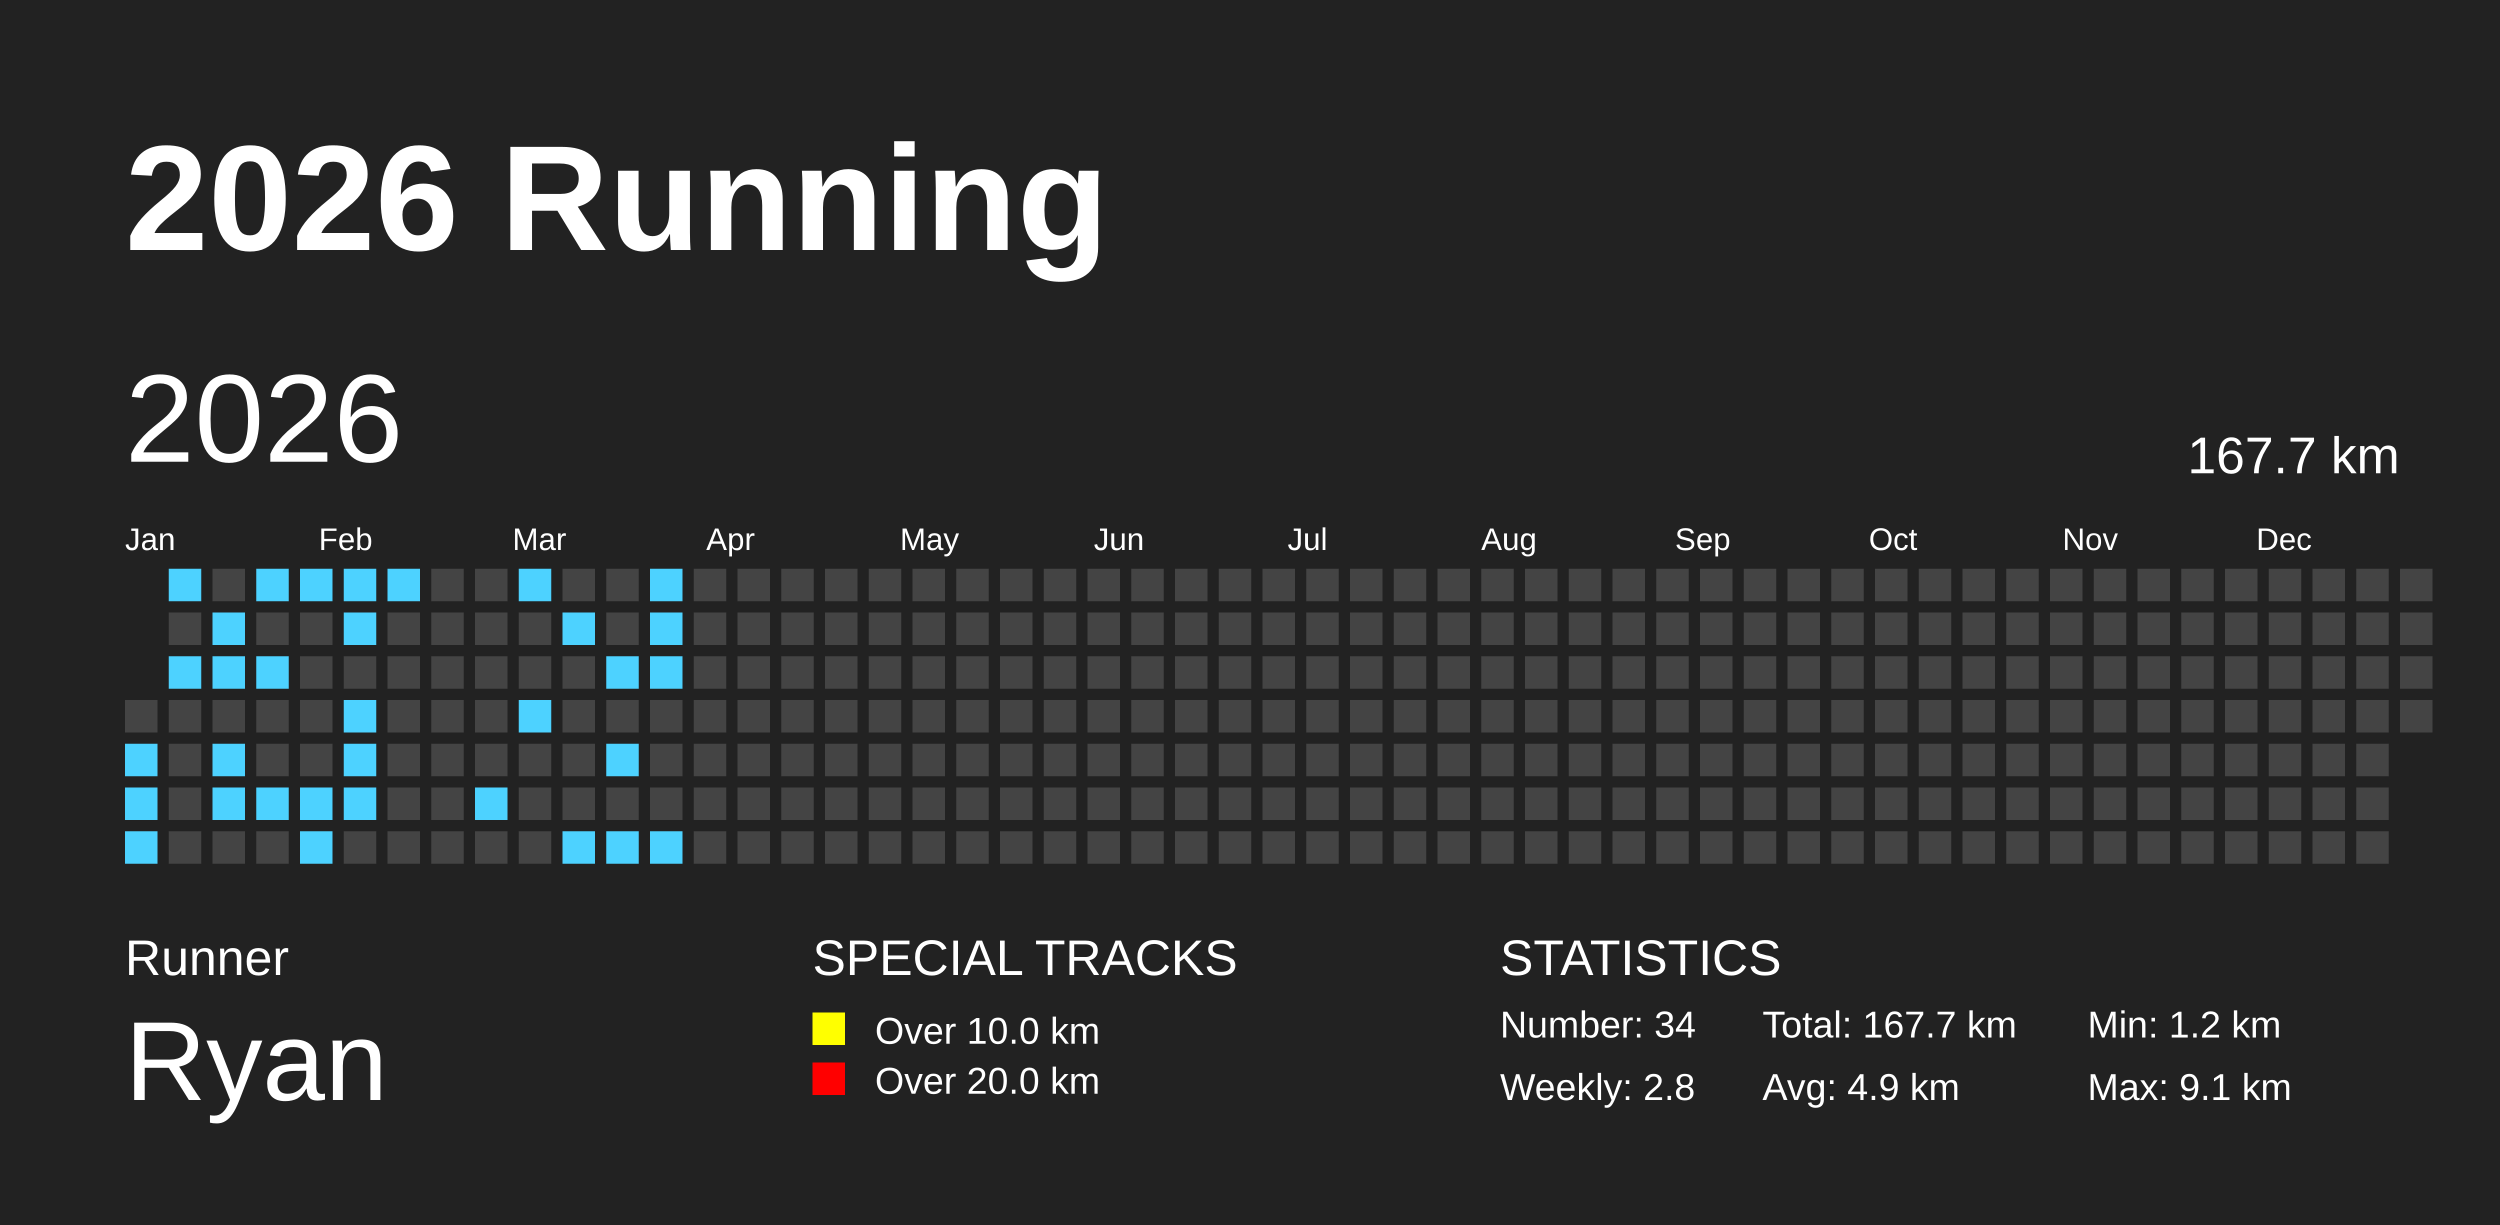
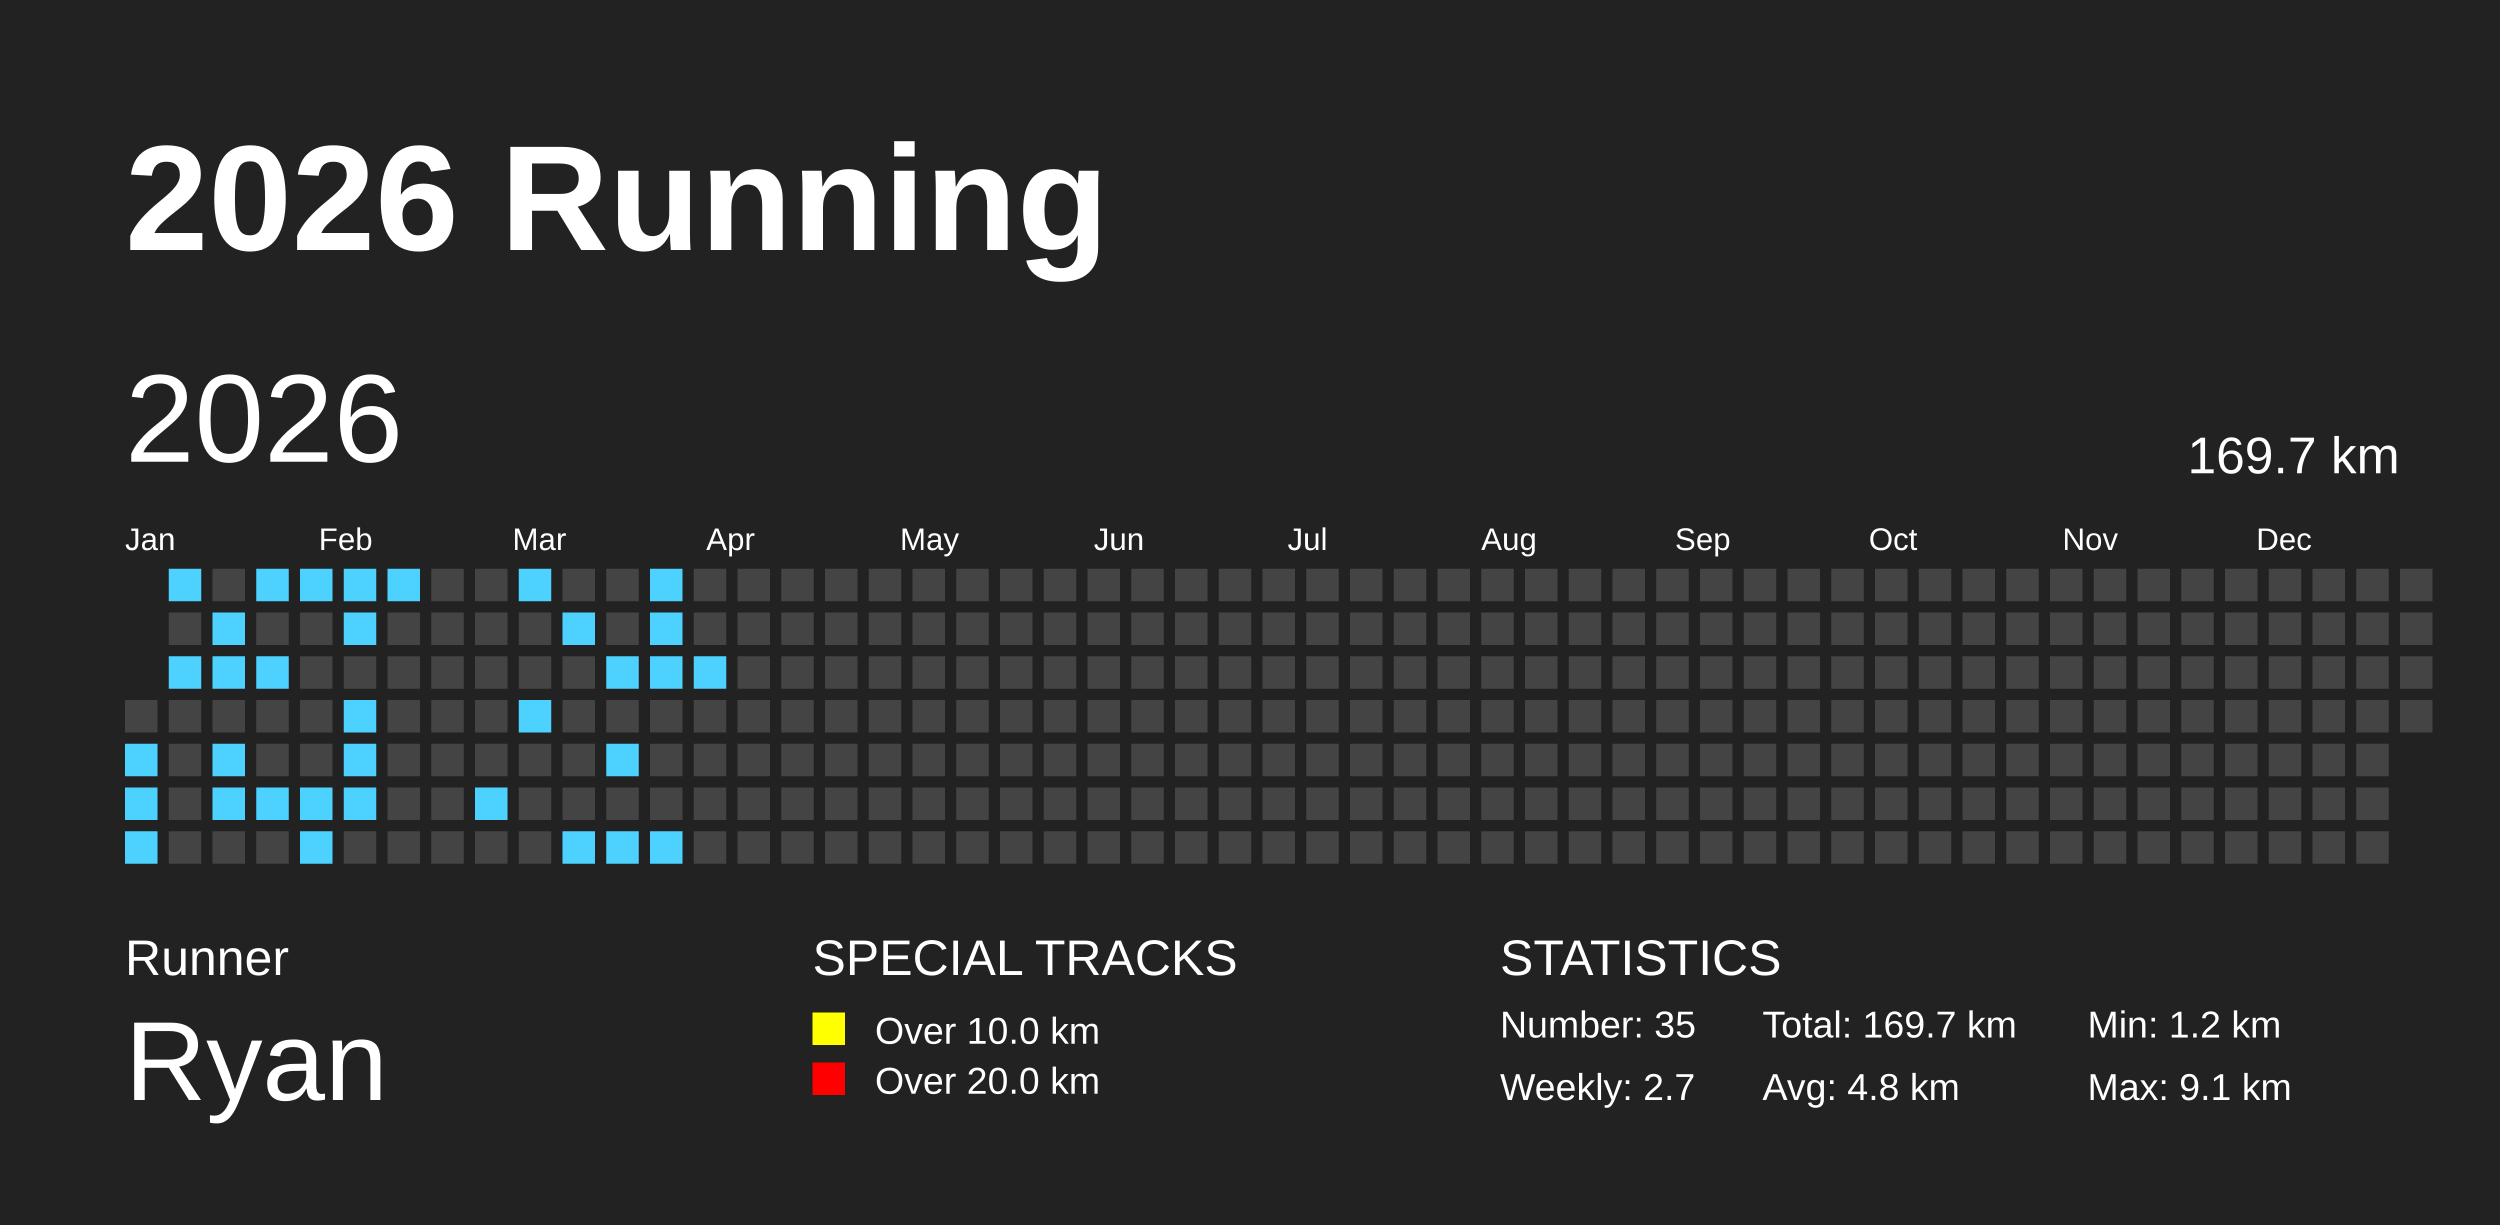
<svg xmlns="http://www.w3.org/2000/svg" baseProfile="full" height="98mm" version="1.1" viewBox="0,0,200,98" width="200mm">
  <defs />
  <rect fill="#222222" height="98" width="200" x="0" y="0" />
  <text fill="#FFFFFF" style="font-size:12px; font-family:Arial; font-weight:bold;" x="10" y="20">2026 Running</text>
  <text fill="#FFFFFF" style="font-size:4px; font-family:Arial" x="10" y="78">Runner</text>
  <text fill="#FFFFFF" style="font-size:9px; font-family:Arial" x="10" y="88">Ryan</text>
  <text fill="#FFFFFF" style="font-size:4px; font-family:Arial" x="65" y="78">SPECIAL TRACKS</text>
  <rect fill="yellow" height="2.6" width="2.6" x="65" y="81" />
  <text fill="#FFFFFF" style="font-size:3px; font-family:Arial" x="70" y="83.5">Over 10.0 km</text>
  <rect fill="red" height="2.6" width="2.6" x="65" y="85" />
  <text fill="#FFFFFF" style="font-size:3px; font-family:Arial" x="70" y="87.5">Over 20.0 km</text>
  <text fill="#FFFFFF" style="font-size:4px; font-family:Arial" x="120" y="78">STATISTICS</text>
-   <text fill="#FFFFFF" style="font-size:3px; font-family:Arial" x="120" y="83">Number: 34</text>
-   <text fill="#FFFFFF" style="font-size:3px; font-family:Arial" x="120" y="88">Weekly: 2.8</text>
-   <text fill="#FFFFFF" style="font-size:3px; font-family:Arial" x="141" y="83">Total: 167.7 km</text>
-   <text fill="#FFFFFF" style="font-size:3px; font-family:Arial" x="141" y="88">Avg: 4.9 km</text>
+   <text fill="#FFFFFF" style="font-size:3px; font-family:Arial" x="120" y="83">Number: 35</text>
+   <text fill="#FFFFFF" style="font-size:3px; font-family:Arial" x="120" y="88">Weekly: 2.7</text>
+   <text fill="#FFFFFF" style="font-size:3px; font-family:Arial" x="141" y="83">Total: 169.7 km</text>
+   <text fill="#FFFFFF" style="font-size:3px; font-family:Arial" x="141" y="88">Avg: 4.8 km</text>
  <text fill="#FFFFFF" style="font-size:3px; font-family:Arial" x="167" y="83">Min: 1.2 km</text>
  <text fill="#FFFFFF" style="font-size:3px; font-family:Arial" x="167" y="88">Max: 9.1 km</text>
  <text dominant-baseline="hanging" fill="#FFFFFF" style="font-size:10.0px; font-family:Arial;" x="10" y="30">2026</text>
-   <text dominant-baseline="hanging" fill="#FFFFFF" style="font-size:4.125px; font-family:Arial;" x="175" y="35">167.7 km</text>
+   <text dominant-baseline="hanging" fill="#FFFFFF" style="font-size:4.125px; font-family:Arial;" x="175" y="35">169.7 km</text>
  <text fill="#FFFFFF" style="font-size:2.5px; font-family:Arial" x="10.0" y="44">Jan</text>
  <text fill="#FFFFFF" style="font-size:2.5px; font-family:Arial" x="25.5" y="44">Feb</text>
  <text fill="#FFFFFF" style="font-size:2.5px; font-family:Arial" x="41.0" y="44">Mar</text>
  <text fill="#FFFFFF" style="font-size:2.5px; font-family:Arial" x="56.5" y="44">Apr</text>
  <text fill="#FFFFFF" style="font-size:2.5px; font-family:Arial" x="72.0" y="44">May</text>
  <text fill="#FFFFFF" style="font-size:2.5px; font-family:Arial" x="87.5" y="44">Jun</text>
  <text fill="#FFFFFF" style="font-size:2.5px; font-family:Arial" x="103.0" y="44">Jul</text>
  <text fill="#FFFFFF" style="font-size:2.5px; font-family:Arial" x="118.5" y="44">Aug</text>
  <text fill="#FFFFFF" style="font-size:2.5px; font-family:Arial" x="134.0" y="44">Sep</text>
  <text fill="#FFFFFF" style="font-size:2.5px; font-family:Arial" x="149.5" y="44">Oct</text>
  <text fill="#FFFFFF" style="font-size:2.5px; font-family:Arial" x="165.0" y="44">Nov</text>
  <text fill="#FFFFFF" style="font-size:2.5px; font-family:Arial" x="180.5" y="44">Dec</text>
  <rect fill="#444444" height="2.6" width="2.6" x="10.0" y="56.0" />
  <rect fill="#4DD2FF" height="2.6" width="2.6" x="10.0" y="59.5" />
  <rect fill="#4DD2FF" height="2.6" width="2.6" x="10.0" y="63.0" />
  <rect fill="#4DD2FF" height="2.6" width="2.6" x="10.0" y="66.5" />
  <rect fill="#4DD2FF" height="2.6" width="2.6" x="13.5" y="45.5" />
  <rect fill="#444444" height="2.6" width="2.6" x="13.5" y="49.0" />
  <rect fill="#4DD2FF" height="2.6" width="2.6" x="13.5" y="52.5" />
  <rect fill="#444444" height="2.6" width="2.6" x="13.5" y="56.0" />
  <rect fill="#444444" height="2.6" width="2.6" x="13.5" y="59.5" />
  <rect fill="#444444" height="2.6" width="2.6" x="13.5" y="63.0" />
  <rect fill="#444444" height="2.6" width="2.6" x="13.5" y="66.5" />
  <rect fill="#444444" height="2.6" width="2.6" x="17.0" y="45.5" />
  <rect fill="#4DD2FF" height="2.6" width="2.6" x="17.0" y="49.0" />
  <rect fill="#4DD2FF" height="2.6" width="2.6" x="17.0" y="52.5" />
  <rect fill="#444444" height="2.6" width="2.6" x="17.0" y="56.0" />
  <rect fill="#4DD2FF" height="2.6" width="2.6" x="17.0" y="59.5" />
  <rect fill="#4DD2FF" height="2.6" width="2.6" x="17.0" y="63.0" />
  <rect fill="#444444" height="2.6" width="2.6" x="17.0" y="66.5" />
  <rect fill="#4DD2FF" height="2.6" width="2.6" x="20.5" y="45.5" />
  <rect fill="#444444" height="2.6" width="2.6" x="20.5" y="49.0" />
  <rect fill="#4DD2FF" height="2.6" width="2.6" x="20.5" y="52.5" />
  <rect fill="#444444" height="2.6" width="2.6" x="20.5" y="56.0" />
  <rect fill="#444444" height="2.6" width="2.6" x="20.5" y="59.5" />
  <rect fill="#4DD2FF" height="2.6" width="2.6" x="20.5" y="63.0" />
  <rect fill="#444444" height="2.6" width="2.6" x="20.5" y="66.5" />
  <rect fill="#4DD2FF" height="2.6" width="2.6" x="24.0" y="45.5" />
  <rect fill="#444444" height="2.6" width="2.6" x="24.0" y="49.0" />
  <rect fill="#444444" height="2.6" width="2.6" x="24.0" y="52.5" />
  <rect fill="#444444" height="2.6" width="2.6" x="24.0" y="56.0" />
  <rect fill="#444444" height="2.6" width="2.6" x="24.0" y="59.5" />
  <rect fill="#4DD2FF" height="2.6" width="2.6" x="24.0" y="63.0" />
  <rect fill="#4DD2FF" height="2.6" width="2.6" x="24.0" y="66.5" />
  <rect fill="#4DD2FF" height="2.6" width="2.6" x="27.5" y="45.5" />
  <rect fill="#4DD2FF" height="2.6" width="2.6" x="27.5" y="49.0" />
  <rect fill="#444444" height="2.6" width="2.6" x="27.5" y="52.5" />
  <rect fill="#4DD2FF" height="2.6" width="2.6" x="27.5" y="56.0" />
  <rect fill="#4DD2FF" height="2.6" width="2.6" x="27.5" y="59.5" />
  <rect fill="#4DD2FF" height="2.6" width="2.6" x="27.5" y="63.0" />
  <rect fill="#444444" height="2.6" width="2.6" x="27.5" y="66.5" />
  <rect fill="#4DD2FF" height="2.6" width="2.6" x="31.0" y="45.5" />
  <rect fill="#444444" height="2.6" width="2.6" x="31.0" y="49.0" />
  <rect fill="#444444" height="2.6" width="2.6" x="31.0" y="52.5" />
  <rect fill="#444444" height="2.6" width="2.6" x="31.0" y="56.0" />
  <rect fill="#444444" height="2.6" width="2.6" x="31.0" y="59.5" />
  <rect fill="#444444" height="2.6" width="2.6" x="31.0" y="63.0" />
  <rect fill="#444444" height="2.6" width="2.6" x="31.0" y="66.5" />
  <rect fill="#444444" height="2.6" width="2.6" x="34.5" y="45.5" />
  <rect fill="#444444" height="2.6" width="2.6" x="34.5" y="49.0" />
  <rect fill="#444444" height="2.6" width="2.6" x="34.5" y="52.5" />
  <rect fill="#444444" height="2.6" width="2.6" x="34.5" y="56.0" />
  <rect fill="#444444" height="2.6" width="2.6" x="34.5" y="59.5" />
  <rect fill="#444444" height="2.6" width="2.6" x="34.5" y="63.0" />
  <rect fill="#444444" height="2.6" width="2.6" x="34.5" y="66.5" />
  <rect fill="#444444" height="2.6" width="2.6" x="38.0" y="45.5" />
  <rect fill="#444444" height="2.6" width="2.6" x="38.0" y="49.0" />
  <rect fill="#444444" height="2.6" width="2.6" x="38.0" y="52.5" />
  <rect fill="#444444" height="2.6" width="2.6" x="38.0" y="56.0" />
  <rect fill="#444444" height="2.6" width="2.6" x="38.0" y="59.5" />
  <rect fill="#4DD2FF" height="2.6" width="2.6" x="38.0" y="63.0" />
  <rect fill="#444444" height="2.6" width="2.6" x="38.0" y="66.5" />
  <rect fill="#4DD2FF" height="2.6" width="2.6" x="41.5" y="45.5" />
  <rect fill="#444444" height="2.6" width="2.6" x="41.5" y="49.0" />
  <rect fill="#444444" height="2.6" width="2.6" x="41.5" y="52.5" />
  <rect fill="#4DD2FF" height="2.6" width="2.6" x="41.5" y="56.0" />
  <rect fill="#444444" height="2.6" width="2.6" x="41.5" y="59.5" />
  <rect fill="#444444" height="2.6" width="2.6" x="41.5" y="63.0" />
  <rect fill="#444444" height="2.6" width="2.6" x="41.5" y="66.5" />
  <rect fill="#444444" height="2.6" width="2.6" x="45.0" y="45.5" />
  <rect fill="#4DD2FF" height="2.6" width="2.6" x="45.0" y="49.0" />
  <rect fill="#444444" height="2.6" width="2.6" x="45.0" y="52.5" />
  <rect fill="#444444" height="2.6" width="2.6" x="45.0" y="56.0" />
  <rect fill="#444444" height="2.6" width="2.6" x="45.0" y="59.5" />
  <rect fill="#444444" height="2.6" width="2.6" x="45.0" y="63.0" />
  <rect fill="#4DD2FF" height="2.6" width="2.6" x="45.0" y="66.5" />
  <rect fill="#444444" height="2.6" width="2.6" x="48.5" y="45.5" />
  <rect fill="#444444" height="2.6" width="2.6" x="48.5" y="49.0" />
  <rect fill="#4DD2FF" height="2.6" width="2.6" x="48.5" y="52.5" />
  <rect fill="#444444" height="2.6" width="2.6" x="48.5" y="56.0" />
  <rect fill="#4DD2FF" height="2.6" width="2.6" x="48.5" y="59.5" />
  <rect fill="#444444" height="2.6" width="2.6" x="48.5" y="63.0" />
  <rect fill="#4DD2FF" height="2.6" width="2.6" x="48.5" y="66.5" />
  <rect fill="#4DD2FF" height="2.6" width="2.6" x="52.0" y="45.5" />
  <rect fill="#4DD2FF" height="2.6" width="2.6" x="52.0" y="49.0" />
  <rect fill="#4DD2FF" height="2.6" width="2.6" x="52.0" y="52.5" />
  <rect fill="#444444" height="2.6" width="2.6" x="52.0" y="56.0" />
  <rect fill="#444444" height="2.6" width="2.6" x="52.0" y="59.5" />
  <rect fill="#444444" height="2.6" width="2.6" x="52.0" y="63.0" />
  <rect fill="#4DD2FF" height="2.6" width="2.6" x="52.0" y="66.5" />
  <rect fill="#444444" height="2.6" width="2.6" x="55.5" y="45.5" />
  <rect fill="#444444" height="2.6" width="2.6" x="55.5" y="49.0" />
-   <rect fill="#444444" height="2.6" width="2.6" x="55.5" y="52.5" />
+   <rect fill="#4DD2FF" height="2.6" width="2.6" x="55.5" y="52.5" />
  <rect fill="#444444" height="2.6" width="2.6" x="55.5" y="56.0" />
  <rect fill="#444444" height="2.6" width="2.6" x="55.5" y="59.5" />
  <rect fill="#444444" height="2.6" width="2.6" x="55.5" y="63.0" />
  <rect fill="#444444" height="2.6" width="2.6" x="55.5" y="66.5" />
  <rect fill="#444444" height="2.6" width="2.6" x="59.0" y="45.5" />
  <rect fill="#444444" height="2.6" width="2.6" x="59.0" y="49.0" />
  <rect fill="#444444" height="2.6" width="2.6" x="59.0" y="52.5" />
  <rect fill="#444444" height="2.6" width="2.6" x="59.0" y="56.0" />
  <rect fill="#444444" height="2.6" width="2.6" x="59.0" y="59.5" />
  <rect fill="#444444" height="2.6" width="2.6" x="59.0" y="63.0" />
  <rect fill="#444444" height="2.6" width="2.6" x="59.0" y="66.5" />
  <rect fill="#444444" height="2.6" width="2.6" x="62.5" y="45.5" />
  <rect fill="#444444" height="2.6" width="2.6" x="62.5" y="49.0" />
  <rect fill="#444444" height="2.6" width="2.6" x="62.5" y="52.5" />
  <rect fill="#444444" height="2.6" width="2.6" x="62.5" y="56.0" />
  <rect fill="#444444" height="2.6" width="2.6" x="62.5" y="59.5" />
  <rect fill="#444444" height="2.6" width="2.6" x="62.5" y="63.0" />
  <rect fill="#444444" height="2.6" width="2.6" x="62.5" y="66.5" />
  <rect fill="#444444" height="2.6" width="2.6" x="66.0" y="45.5" />
  <rect fill="#444444" height="2.6" width="2.6" x="66.0" y="49.0" />
  <rect fill="#444444" height="2.6" width="2.6" x="66.0" y="52.5" />
  <rect fill="#444444" height="2.6" width="2.6" x="66.0" y="56.0" />
  <rect fill="#444444" height="2.6" width="2.6" x="66.0" y="59.5" />
  <rect fill="#444444" height="2.6" width="2.6" x="66.0" y="63.0" />
  <rect fill="#444444" height="2.6" width="2.6" x="66.0" y="66.5" />
  <rect fill="#444444" height="2.6" width="2.6" x="69.5" y="45.5" />
  <rect fill="#444444" height="2.6" width="2.6" x="69.5" y="49.0" />
  <rect fill="#444444" height="2.6" width="2.6" x="69.5" y="52.5" />
  <rect fill="#444444" height="2.6" width="2.6" x="69.5" y="56.0" />
  <rect fill="#444444" height="2.6" width="2.6" x="69.5" y="59.5" />
  <rect fill="#444444" height="2.6" width="2.6" x="69.5" y="63.0" />
  <rect fill="#444444" height="2.6" width="2.6" x="69.5" y="66.5" />
  <rect fill="#444444" height="2.6" width="2.6" x="73.0" y="45.5" />
  <rect fill="#444444" height="2.6" width="2.6" x="73.0" y="49.0" />
  <rect fill="#444444" height="2.6" width="2.6" x="73.0" y="52.5" />
  <rect fill="#444444" height="2.6" width="2.6" x="73.0" y="56.0" />
  <rect fill="#444444" height="2.6" width="2.6" x="73.0" y="59.5" />
  <rect fill="#444444" height="2.6" width="2.6" x="73.0" y="63.0" />
  <rect fill="#444444" height="2.6" width="2.6" x="73.0" y="66.5" />
  <rect fill="#444444" height="2.6" width="2.6" x="76.5" y="45.5" />
  <rect fill="#444444" height="2.6" width="2.6" x="76.5" y="49.0" />
  <rect fill="#444444" height="2.6" width="2.6" x="76.5" y="52.5" />
  <rect fill="#444444" height="2.6" width="2.6" x="76.5" y="56.0" />
  <rect fill="#444444" height="2.6" width="2.6" x="76.5" y="59.5" />
  <rect fill="#444444" height="2.6" width="2.6" x="76.5" y="63.0" />
  <rect fill="#444444" height="2.6" width="2.6" x="76.5" y="66.5" />
  <rect fill="#444444" height="2.6" width="2.6" x="80.0" y="45.5" />
  <rect fill="#444444" height="2.6" width="2.6" x="80.0" y="49.0" />
  <rect fill="#444444" height="2.6" width="2.6" x="80.0" y="52.5" />
  <rect fill="#444444" height="2.6" width="2.6" x="80.0" y="56.0" />
  <rect fill="#444444" height="2.6" width="2.6" x="80.0" y="59.5" />
  <rect fill="#444444" height="2.6" width="2.6" x="80.0" y="63.0" />
  <rect fill="#444444" height="2.6" width="2.6" x="80.0" y="66.5" />
  <rect fill="#444444" height="2.6" width="2.6" x="83.5" y="45.5" />
  <rect fill="#444444" height="2.6" width="2.6" x="83.5" y="49.0" />
  <rect fill="#444444" height="2.6" width="2.6" x="83.5" y="52.5" />
  <rect fill="#444444" height="2.6" width="2.6" x="83.5" y="56.0" />
  <rect fill="#444444" height="2.6" width="2.6" x="83.5" y="59.5" />
  <rect fill="#444444" height="2.6" width="2.6" x="83.5" y="63.0" />
  <rect fill="#444444" height="2.6" width="2.6" x="83.5" y="66.5" />
  <rect fill="#444444" height="2.6" width="2.6" x="87.0" y="45.5" />
  <rect fill="#444444" height="2.6" width="2.6" x="87.0" y="49.0" />
  <rect fill="#444444" height="2.6" width="2.6" x="87.0" y="52.5" />
  <rect fill="#444444" height="2.6" width="2.6" x="87.0" y="56.0" />
  <rect fill="#444444" height="2.6" width="2.6" x="87.0" y="59.5" />
  <rect fill="#444444" height="2.6" width="2.6" x="87.0" y="63.0" />
  <rect fill="#444444" height="2.6" width="2.6" x="87.0" y="66.5" />
  <rect fill="#444444" height="2.6" width="2.6" x="90.5" y="45.5" />
  <rect fill="#444444" height="2.6" width="2.6" x="90.5" y="49.0" />
  <rect fill="#444444" height="2.6" width="2.6" x="90.5" y="52.5" />
  <rect fill="#444444" height="2.6" width="2.6" x="90.5" y="56.0" />
  <rect fill="#444444" height="2.6" width="2.6" x="90.5" y="59.5" />
  <rect fill="#444444" height="2.6" width="2.6" x="90.5" y="63.0" />
  <rect fill="#444444" height="2.6" width="2.6" x="90.5" y="66.5" />
  <rect fill="#444444" height="2.6" width="2.6" x="94.0" y="45.5" />
  <rect fill="#444444" height="2.6" width="2.6" x="94.0" y="49.0" />
  <rect fill="#444444" height="2.6" width="2.6" x="94.0" y="52.5" />
  <rect fill="#444444" height="2.6" width="2.6" x="94.0" y="56.0" />
  <rect fill="#444444" height="2.6" width="2.6" x="94.0" y="59.5" />
  <rect fill="#444444" height="2.6" width="2.6" x="94.0" y="63.0" />
  <rect fill="#444444" height="2.6" width="2.6" x="94.0" y="66.5" />
  <rect fill="#444444" height="2.6" width="2.6" x="97.5" y="45.5" />
  <rect fill="#444444" height="2.6" width="2.6" x="97.5" y="49.0" />
  <rect fill="#444444" height="2.6" width="2.6" x="97.5" y="52.5" />
  <rect fill="#444444" height="2.6" width="2.6" x="97.5" y="56.0" />
  <rect fill="#444444" height="2.6" width="2.6" x="97.5" y="59.5" />
  <rect fill="#444444" height="2.6" width="2.6" x="97.5" y="63.0" />
  <rect fill="#444444" height="2.6" width="2.6" x="97.5" y="66.5" />
  <rect fill="#444444" height="2.6" width="2.6" x="101.0" y="45.5" />
  <rect fill="#444444" height="2.6" width="2.6" x="101.0" y="49.0" />
  <rect fill="#444444" height="2.6" width="2.6" x="101.0" y="52.5" />
  <rect fill="#444444" height="2.6" width="2.6" x="101.0" y="56.0" />
  <rect fill="#444444" height="2.6" width="2.6" x="101.0" y="59.5" />
  <rect fill="#444444" height="2.6" width="2.6" x="101.0" y="63.0" />
  <rect fill="#444444" height="2.6" width="2.6" x="101.0" y="66.5" />
  <rect fill="#444444" height="2.6" width="2.6" x="104.5" y="45.5" />
  <rect fill="#444444" height="2.6" width="2.6" x="104.5" y="49.0" />
  <rect fill="#444444" height="2.6" width="2.6" x="104.5" y="52.5" />
  <rect fill="#444444" height="2.6" width="2.6" x="104.5" y="56.0" />
  <rect fill="#444444" height="2.6" width="2.6" x="104.5" y="59.5" />
  <rect fill="#444444" height="2.6" width="2.6" x="104.5" y="63.0" />
  <rect fill="#444444" height="2.6" width="2.6" x="104.5" y="66.5" />
  <rect fill="#444444" height="2.6" width="2.6" x="108.0" y="45.5" />
  <rect fill="#444444" height="2.6" width="2.6" x="108.0" y="49.0" />
  <rect fill="#444444" height="2.6" width="2.6" x="108.0" y="52.5" />
  <rect fill="#444444" height="2.6" width="2.6" x="108.0" y="56.0" />
  <rect fill="#444444" height="2.6" width="2.6" x="108.0" y="59.5" />
  <rect fill="#444444" height="2.6" width="2.6" x="108.0" y="63.0" />
  <rect fill="#444444" height="2.6" width="2.6" x="108.0" y="66.5" />
  <rect fill="#444444" height="2.6" width="2.6" x="111.5" y="45.5" />
  <rect fill="#444444" height="2.6" width="2.6" x="111.5" y="49.0" />
  <rect fill="#444444" height="2.6" width="2.6" x="111.5" y="52.5" />
  <rect fill="#444444" height="2.6" width="2.6" x="111.5" y="56.0" />
  <rect fill="#444444" height="2.6" width="2.6" x="111.5" y="59.5" />
  <rect fill="#444444" height="2.6" width="2.6" x="111.5" y="63.0" />
  <rect fill="#444444" height="2.6" width="2.6" x="111.5" y="66.5" />
  <rect fill="#444444" height="2.6" width="2.6" x="115.0" y="45.5" />
  <rect fill="#444444" height="2.6" width="2.6" x="115.0" y="49.0" />
  <rect fill="#444444" height="2.6" width="2.6" x="115.0" y="52.5" />
  <rect fill="#444444" height="2.6" width="2.6" x="115.0" y="56.0" />
  <rect fill="#444444" height="2.6" width="2.6" x="115.0" y="59.5" />
  <rect fill="#444444" height="2.6" width="2.6" x="115.0" y="63.0" />
  <rect fill="#444444" height="2.6" width="2.6" x="115.0" y="66.5" />
  <rect fill="#444444" height="2.6" width="2.6" x="118.5" y="45.5" />
  <rect fill="#444444" height="2.6" width="2.6" x="118.5" y="49.0" />
  <rect fill="#444444" height="2.6" width="2.6" x="118.5" y="52.5" />
  <rect fill="#444444" height="2.6" width="2.6" x="118.5" y="56.0" />
  <rect fill="#444444" height="2.6" width="2.6" x="118.5" y="59.5" />
  <rect fill="#444444" height="2.6" width="2.6" x="118.5" y="63.0" />
  <rect fill="#444444" height="2.6" width="2.6" x="118.5" y="66.5" />
  <rect fill="#444444" height="2.6" width="2.6" x="122.0" y="45.5" />
  <rect fill="#444444" height="2.6" width="2.6" x="122.0" y="49.0" />
  <rect fill="#444444" height="2.6" width="2.6" x="122.0" y="52.5" />
  <rect fill="#444444" height="2.6" width="2.6" x="122.0" y="56.0" />
  <rect fill="#444444" height="2.6" width="2.6" x="122.0" y="59.5" />
  <rect fill="#444444" height="2.6" width="2.6" x="122.0" y="63.0" />
  <rect fill="#444444" height="2.6" width="2.6" x="122.0" y="66.5" />
  <rect fill="#444444" height="2.6" width="2.6" x="125.5" y="45.5" />
  <rect fill="#444444" height="2.6" width="2.6" x="125.5" y="49.0" />
  <rect fill="#444444" height="2.6" width="2.6" x="125.5" y="52.5" />
  <rect fill="#444444" height="2.6" width="2.6" x="125.5" y="56.0" />
  <rect fill="#444444" height="2.6" width="2.6" x="125.5" y="59.5" />
  <rect fill="#444444" height="2.6" width="2.6" x="125.5" y="63.0" />
  <rect fill="#444444" height="2.6" width="2.6" x="125.5" y="66.5" />
  <rect fill="#444444" height="2.6" width="2.6" x="129.0" y="45.5" />
  <rect fill="#444444" height="2.6" width="2.6" x="129.0" y="49.0" />
  <rect fill="#444444" height="2.6" width="2.6" x="129.0" y="52.5" />
  <rect fill="#444444" height="2.6" width="2.6" x="129.0" y="56.0" />
  <rect fill="#444444" height="2.6" width="2.6" x="129.0" y="59.5" />
  <rect fill="#444444" height="2.6" width="2.6" x="129.0" y="63.0" />
  <rect fill="#444444" height="2.6" width="2.6" x="129.0" y="66.5" />
  <rect fill="#444444" height="2.6" width="2.6" x="132.5" y="45.5" />
  <rect fill="#444444" height="2.6" width="2.6" x="132.5" y="49.0" />
  <rect fill="#444444" height="2.6" width="2.6" x="132.5" y="52.5" />
  <rect fill="#444444" height="2.6" width="2.6" x="132.5" y="56.0" />
  <rect fill="#444444" height="2.6" width="2.6" x="132.5" y="59.5" />
  <rect fill="#444444" height="2.6" width="2.6" x="132.5" y="63.0" />
  <rect fill="#444444" height="2.6" width="2.6" x="132.5" y="66.5" />
  <rect fill="#444444" height="2.6" width="2.6" x="136.0" y="45.5" />
  <rect fill="#444444" height="2.6" width="2.6" x="136.0" y="49.0" />
  <rect fill="#444444" height="2.6" width="2.6" x="136.0" y="52.5" />
  <rect fill="#444444" height="2.6" width="2.6" x="136.0" y="56.0" />
  <rect fill="#444444" height="2.6" width="2.6" x="136.0" y="59.5" />
  <rect fill="#444444" height="2.6" width="2.6" x="136.0" y="63.0" />
  <rect fill="#444444" height="2.6" width="2.6" x="136.0" y="66.5" />
  <rect fill="#444444" height="2.6" width="2.6" x="139.5" y="45.5" />
  <rect fill="#444444" height="2.6" width="2.6" x="139.5" y="49.0" />
  <rect fill="#444444" height="2.6" width="2.6" x="139.5" y="52.5" />
  <rect fill="#444444" height="2.6" width="2.6" x="139.5" y="56.0" />
  <rect fill="#444444" height="2.6" width="2.6" x="139.5" y="59.5" />
  <rect fill="#444444" height="2.6" width="2.6" x="139.5" y="63.0" />
  <rect fill="#444444" height="2.6" width="2.6" x="139.5" y="66.5" />
  <rect fill="#444444" height="2.6" width="2.6" x="143.0" y="45.5" />
  <rect fill="#444444" height="2.6" width="2.6" x="143.0" y="49.0" />
  <rect fill="#444444" height="2.6" width="2.6" x="143.0" y="52.5" />
  <rect fill="#444444" height="2.6" width="2.6" x="143.0" y="56.0" />
  <rect fill="#444444" height="2.6" width="2.6" x="143.0" y="59.5" />
  <rect fill="#444444" height="2.6" width="2.6" x="143.0" y="63.0" />
  <rect fill="#444444" height="2.6" width="2.6" x="143.0" y="66.5" />
  <rect fill="#444444" height="2.6" width="2.6" x="146.5" y="45.5" />
  <rect fill="#444444" height="2.6" width="2.6" x="146.5" y="49.0" />
  <rect fill="#444444" height="2.6" width="2.6" x="146.5" y="52.5" />
  <rect fill="#444444" height="2.6" width="2.6" x="146.5" y="56.0" />
  <rect fill="#444444" height="2.6" width="2.6" x="146.5" y="59.5" />
  <rect fill="#444444" height="2.6" width="2.6" x="146.5" y="63.0" />
  <rect fill="#444444" height="2.6" width="2.6" x="146.5" y="66.5" />
  <rect fill="#444444" height="2.6" width="2.6" x="150.0" y="45.5" />
  <rect fill="#444444" height="2.6" width="2.6" x="150.0" y="49.0" />
  <rect fill="#444444" height="2.6" width="2.6" x="150.0" y="52.5" />
  <rect fill="#444444" height="2.6" width="2.6" x="150.0" y="56.0" />
  <rect fill="#444444" height="2.6" width="2.6" x="150.0" y="59.5" />
  <rect fill="#444444" height="2.6" width="2.6" x="150.0" y="63.0" />
  <rect fill="#444444" height="2.6" width="2.6" x="150.0" y="66.5" />
  <rect fill="#444444" height="2.6" width="2.6" x="153.5" y="45.5" />
  <rect fill="#444444" height="2.6" width="2.6" x="153.5" y="49.0" />
  <rect fill="#444444" height="2.6" width="2.6" x="153.5" y="52.5" />
  <rect fill="#444444" height="2.6" width="2.6" x="153.5" y="56.0" />
  <rect fill="#444444" height="2.6" width="2.6" x="153.5" y="59.5" />
  <rect fill="#444444" height="2.6" width="2.6" x="153.5" y="63.0" />
  <rect fill="#444444" height="2.6" width="2.6" x="153.5" y="66.5" />
  <rect fill="#444444" height="2.6" width="2.6" x="157.0" y="45.5" />
  <rect fill="#444444" height="2.6" width="2.6" x="157.0" y="49.0" />
  <rect fill="#444444" height="2.6" width="2.6" x="157.0" y="52.5" />
  <rect fill="#444444" height="2.6" width="2.6" x="157.0" y="56.0" />
  <rect fill="#444444" height="2.6" width="2.6" x="157.0" y="59.5" />
  <rect fill="#444444" height="2.6" width="2.6" x="157.0" y="63.0" />
  <rect fill="#444444" height="2.6" width="2.6" x="157.0" y="66.5" />
  <rect fill="#444444" height="2.6" width="2.6" x="160.5" y="45.5" />
  <rect fill="#444444" height="2.6" width="2.6" x="160.5" y="49.0" />
  <rect fill="#444444" height="2.6" width="2.6" x="160.5" y="52.5" />
  <rect fill="#444444" height="2.6" width="2.6" x="160.5" y="56.0" />
  <rect fill="#444444" height="2.6" width="2.6" x="160.5" y="59.5" />
  <rect fill="#444444" height="2.6" width="2.6" x="160.5" y="63.0" />
  <rect fill="#444444" height="2.6" width="2.6" x="160.5" y="66.5" />
  <rect fill="#444444" height="2.6" width="2.6" x="164.0" y="45.5" />
  <rect fill="#444444" height="2.6" width="2.6" x="164.0" y="49.0" />
  <rect fill="#444444" height="2.6" width="2.6" x="164.0" y="52.5" />
  <rect fill="#444444" height="2.6" width="2.6" x="164.0" y="56.0" />
  <rect fill="#444444" height="2.6" width="2.6" x="164.0" y="59.5" />
  <rect fill="#444444" height="2.6" width="2.6" x="164.0" y="63.0" />
  <rect fill="#444444" height="2.6" width="2.6" x="164.0" y="66.5" />
  <rect fill="#444444" height="2.6" width="2.6" x="167.5" y="45.5" />
  <rect fill="#444444" height="2.6" width="2.6" x="167.5" y="49.0" />
  <rect fill="#444444" height="2.6" width="2.6" x="167.5" y="52.5" />
  <rect fill="#444444" height="2.6" width="2.6" x="167.5" y="56.0" />
  <rect fill="#444444" height="2.6" width="2.6" x="167.5" y="59.5" />
  <rect fill="#444444" height="2.6" width="2.6" x="167.5" y="63.0" />
  <rect fill="#444444" height="2.6" width="2.6" x="167.5" y="66.5" />
  <rect fill="#444444" height="2.6" width="2.6" x="171.0" y="45.5" />
  <rect fill="#444444" height="2.6" width="2.6" x="171.0" y="49.0" />
  <rect fill="#444444" height="2.6" width="2.6" x="171.0" y="52.5" />
  <rect fill="#444444" height="2.6" width="2.6" x="171.0" y="56.0" />
  <rect fill="#444444" height="2.6" width="2.6" x="171.0" y="59.5" />
  <rect fill="#444444" height="2.6" width="2.6" x="171.0" y="63.0" />
  <rect fill="#444444" height="2.6" width="2.6" x="171.0" y="66.5" />
  <rect fill="#444444" height="2.6" width="2.6" x="174.5" y="45.5" />
  <rect fill="#444444" height="2.6" width="2.6" x="174.5" y="49.0" />
  <rect fill="#444444" height="2.6" width="2.6" x="174.5" y="52.5" />
  <rect fill="#444444" height="2.6" width="2.6" x="174.5" y="56.0" />
  <rect fill="#444444" height="2.6" width="2.6" x="174.5" y="59.5" />
  <rect fill="#444444" height="2.6" width="2.6" x="174.5" y="63.0" />
  <rect fill="#444444" height="2.6" width="2.6" x="174.5" y="66.5" />
  <rect fill="#444444" height="2.6" width="2.6" x="178.0" y="45.5" />
  <rect fill="#444444" height="2.6" width="2.6" x="178.0" y="49.0" />
  <rect fill="#444444" height="2.6" width="2.6" x="178.0" y="52.5" />
  <rect fill="#444444" height="2.6" width="2.6" x="178.0" y="56.0" />
  <rect fill="#444444" height="2.6" width="2.6" x="178.0" y="59.5" />
  <rect fill="#444444" height="2.6" width="2.6" x="178.0" y="63.0" />
  <rect fill="#444444" height="2.6" width="2.6" x="178.0" y="66.5" />
  <rect fill="#444444" height="2.6" width="2.6" x="181.5" y="45.5" />
  <rect fill="#444444" height="2.6" width="2.6" x="181.5" y="49.0" />
  <rect fill="#444444" height="2.6" width="2.6" x="181.5" y="52.5" />
  <rect fill="#444444" height="2.6" width="2.6" x="181.5" y="56.0" />
  <rect fill="#444444" height="2.6" width="2.6" x="181.5" y="59.5" />
  <rect fill="#444444" height="2.6" width="2.6" x="181.5" y="63.0" />
  <rect fill="#444444" height="2.6" width="2.6" x="181.5" y="66.5" />
  <rect fill="#444444" height="2.6" width="2.6" x="185.0" y="45.5" />
  <rect fill="#444444" height="2.6" width="2.6" x="185.0" y="49.0" />
  <rect fill="#444444" height="2.6" width="2.6" x="185.0" y="52.5" />
  <rect fill="#444444" height="2.6" width="2.6" x="185.0" y="56.0" />
  <rect fill="#444444" height="2.6" width="2.6" x="185.0" y="59.5" />
  <rect fill="#444444" height="2.6" width="2.6" x="185.0" y="63.0" />
  <rect fill="#444444" height="2.6" width="2.6" x="185.0" y="66.5" />
  <rect fill="#444444" height="2.6" width="2.6" x="188.5" y="45.5" />
  <rect fill="#444444" height="2.6" width="2.6" x="188.5" y="49.0" />
  <rect fill="#444444" height="2.6" width="2.6" x="188.5" y="52.5" />
  <rect fill="#444444" height="2.6" width="2.6" x="188.5" y="56.0" />
  <rect fill="#444444" height="2.6" width="2.6" x="188.5" y="59.5" />
  <rect fill="#444444" height="2.6" width="2.6" x="188.5" y="63.0" />
  <rect fill="#444444" height="2.6" width="2.6" x="188.5" y="66.5" />
  <rect fill="#444444" height="2.6" width="2.6" x="192.0" y="45.5" />
  <rect fill="#444444" height="2.6" width="2.6" x="192.0" y="49.0" />
  <rect fill="#444444" height="2.6" width="2.6" x="192.0" y="52.5" />
  <rect fill="#444444" height="2.6" width="2.6" x="192.0" y="56.0" />
</svg>
